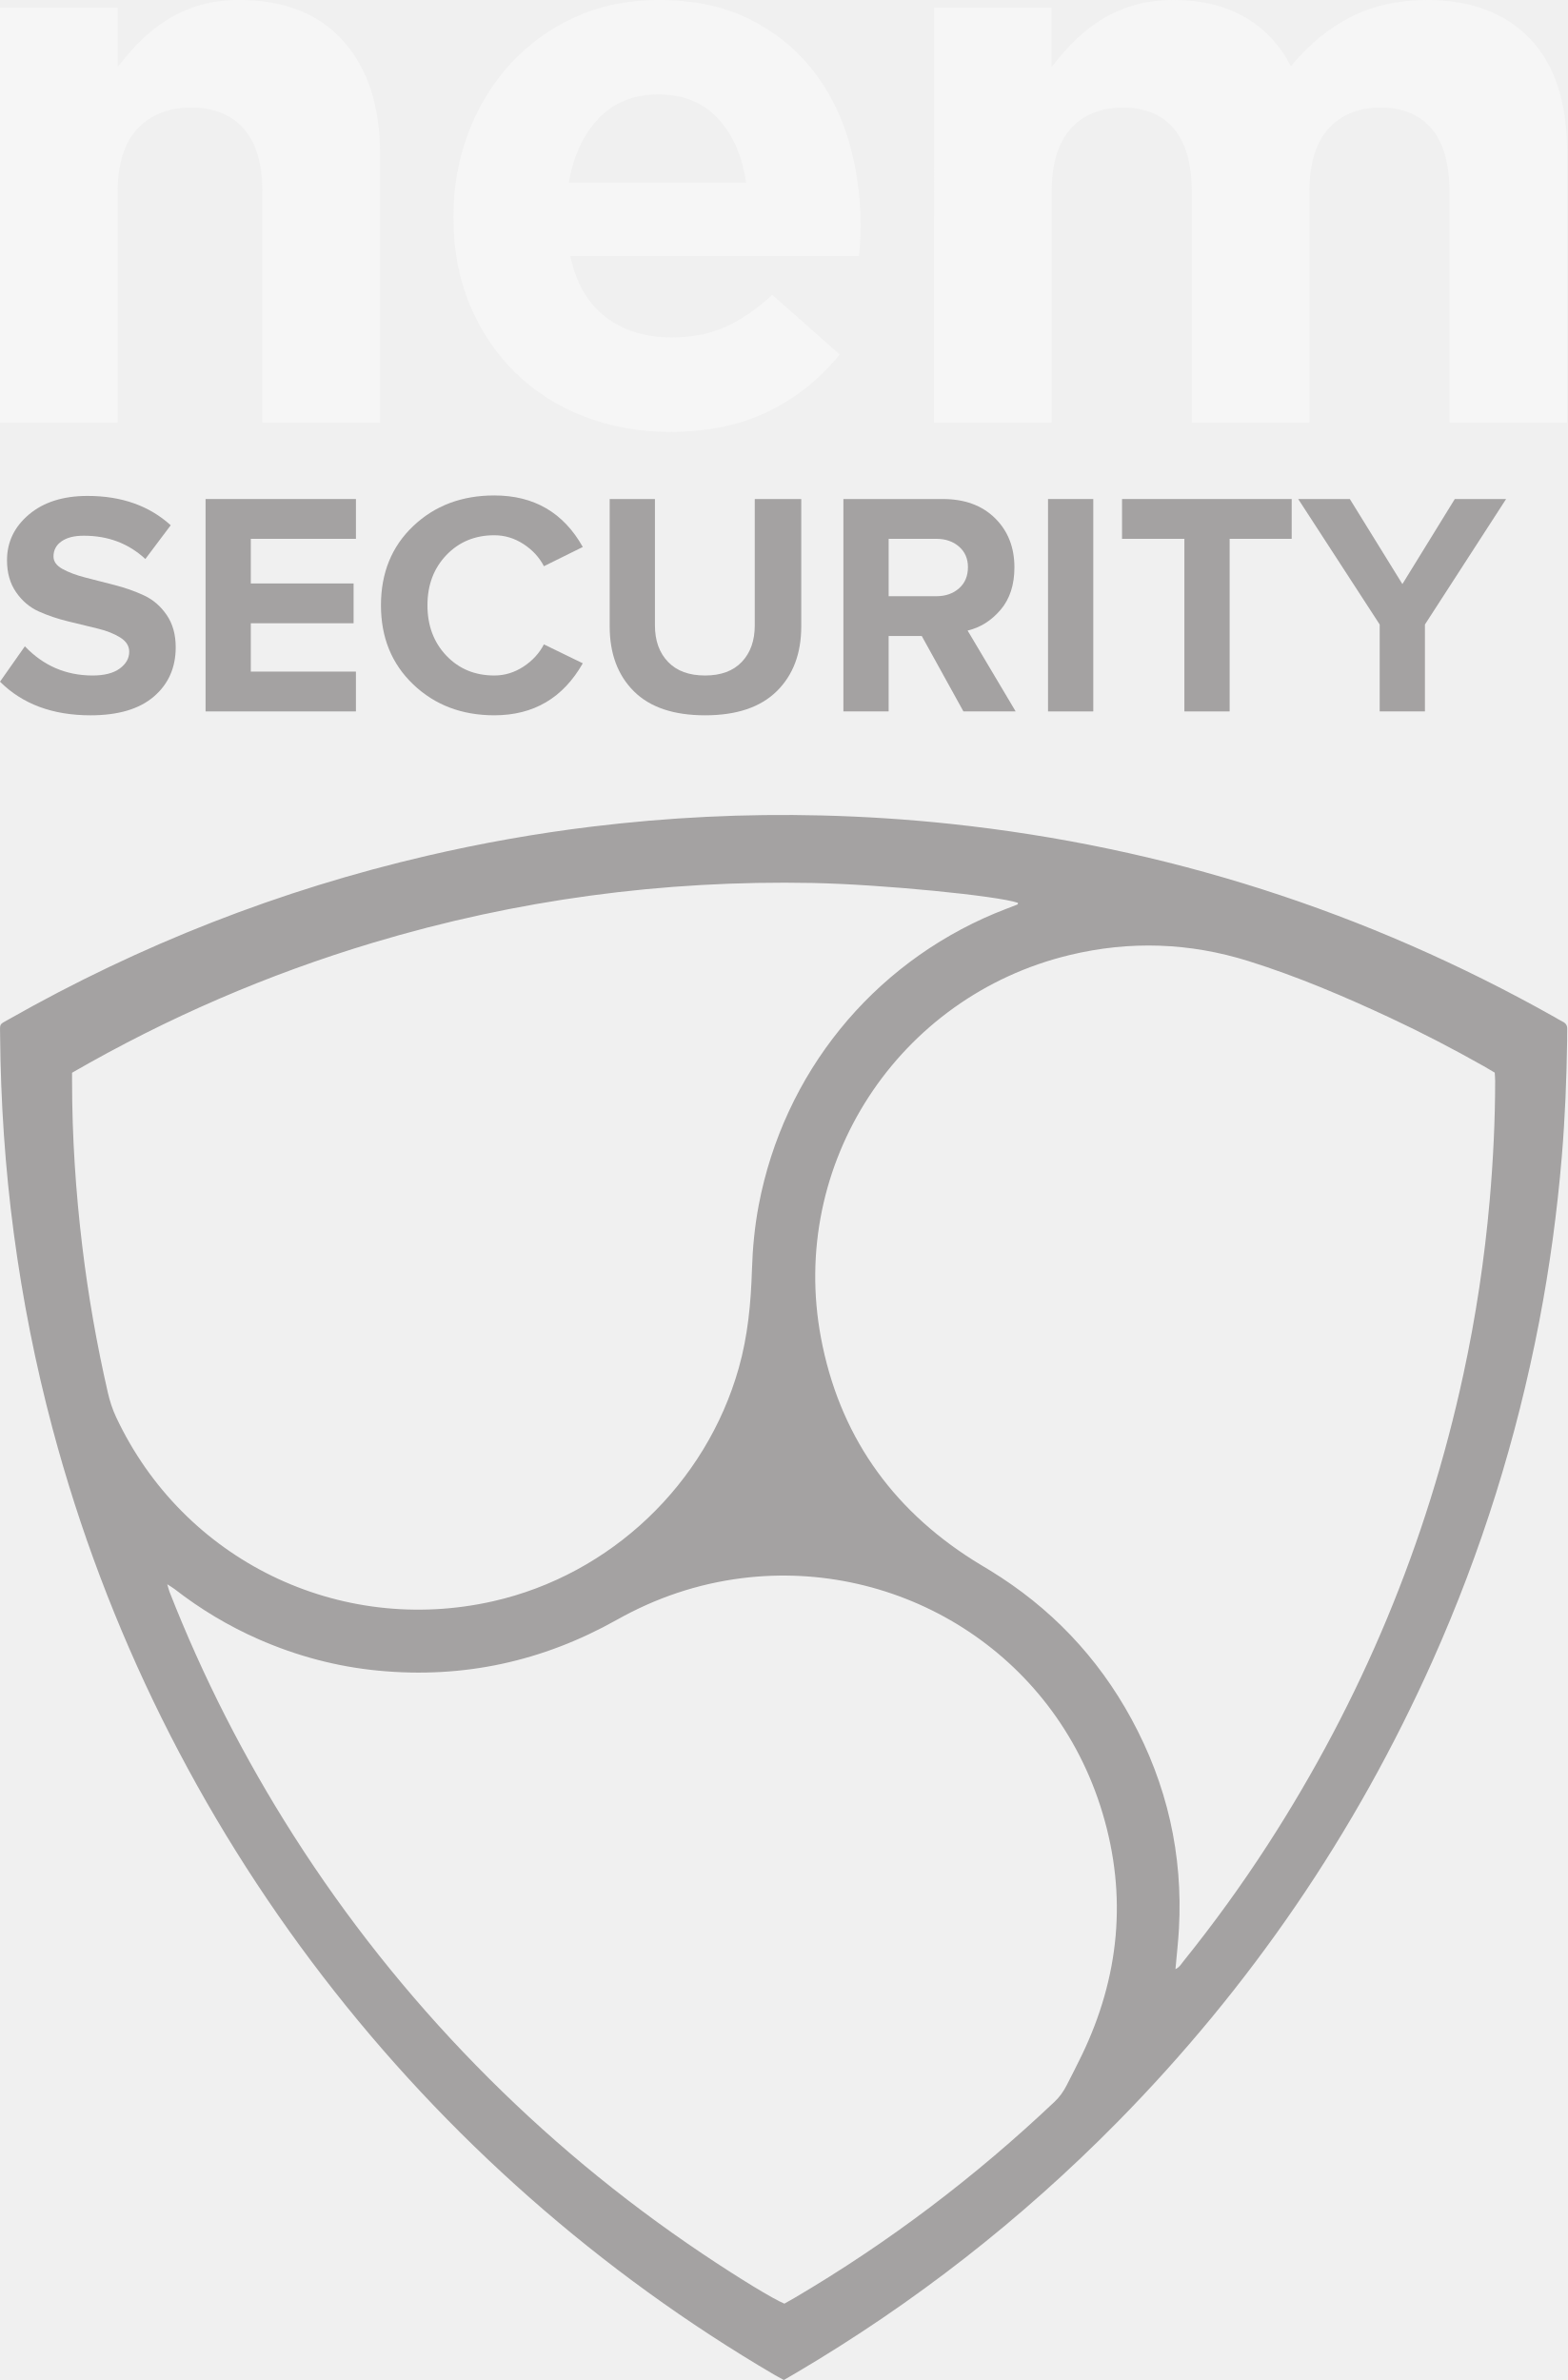
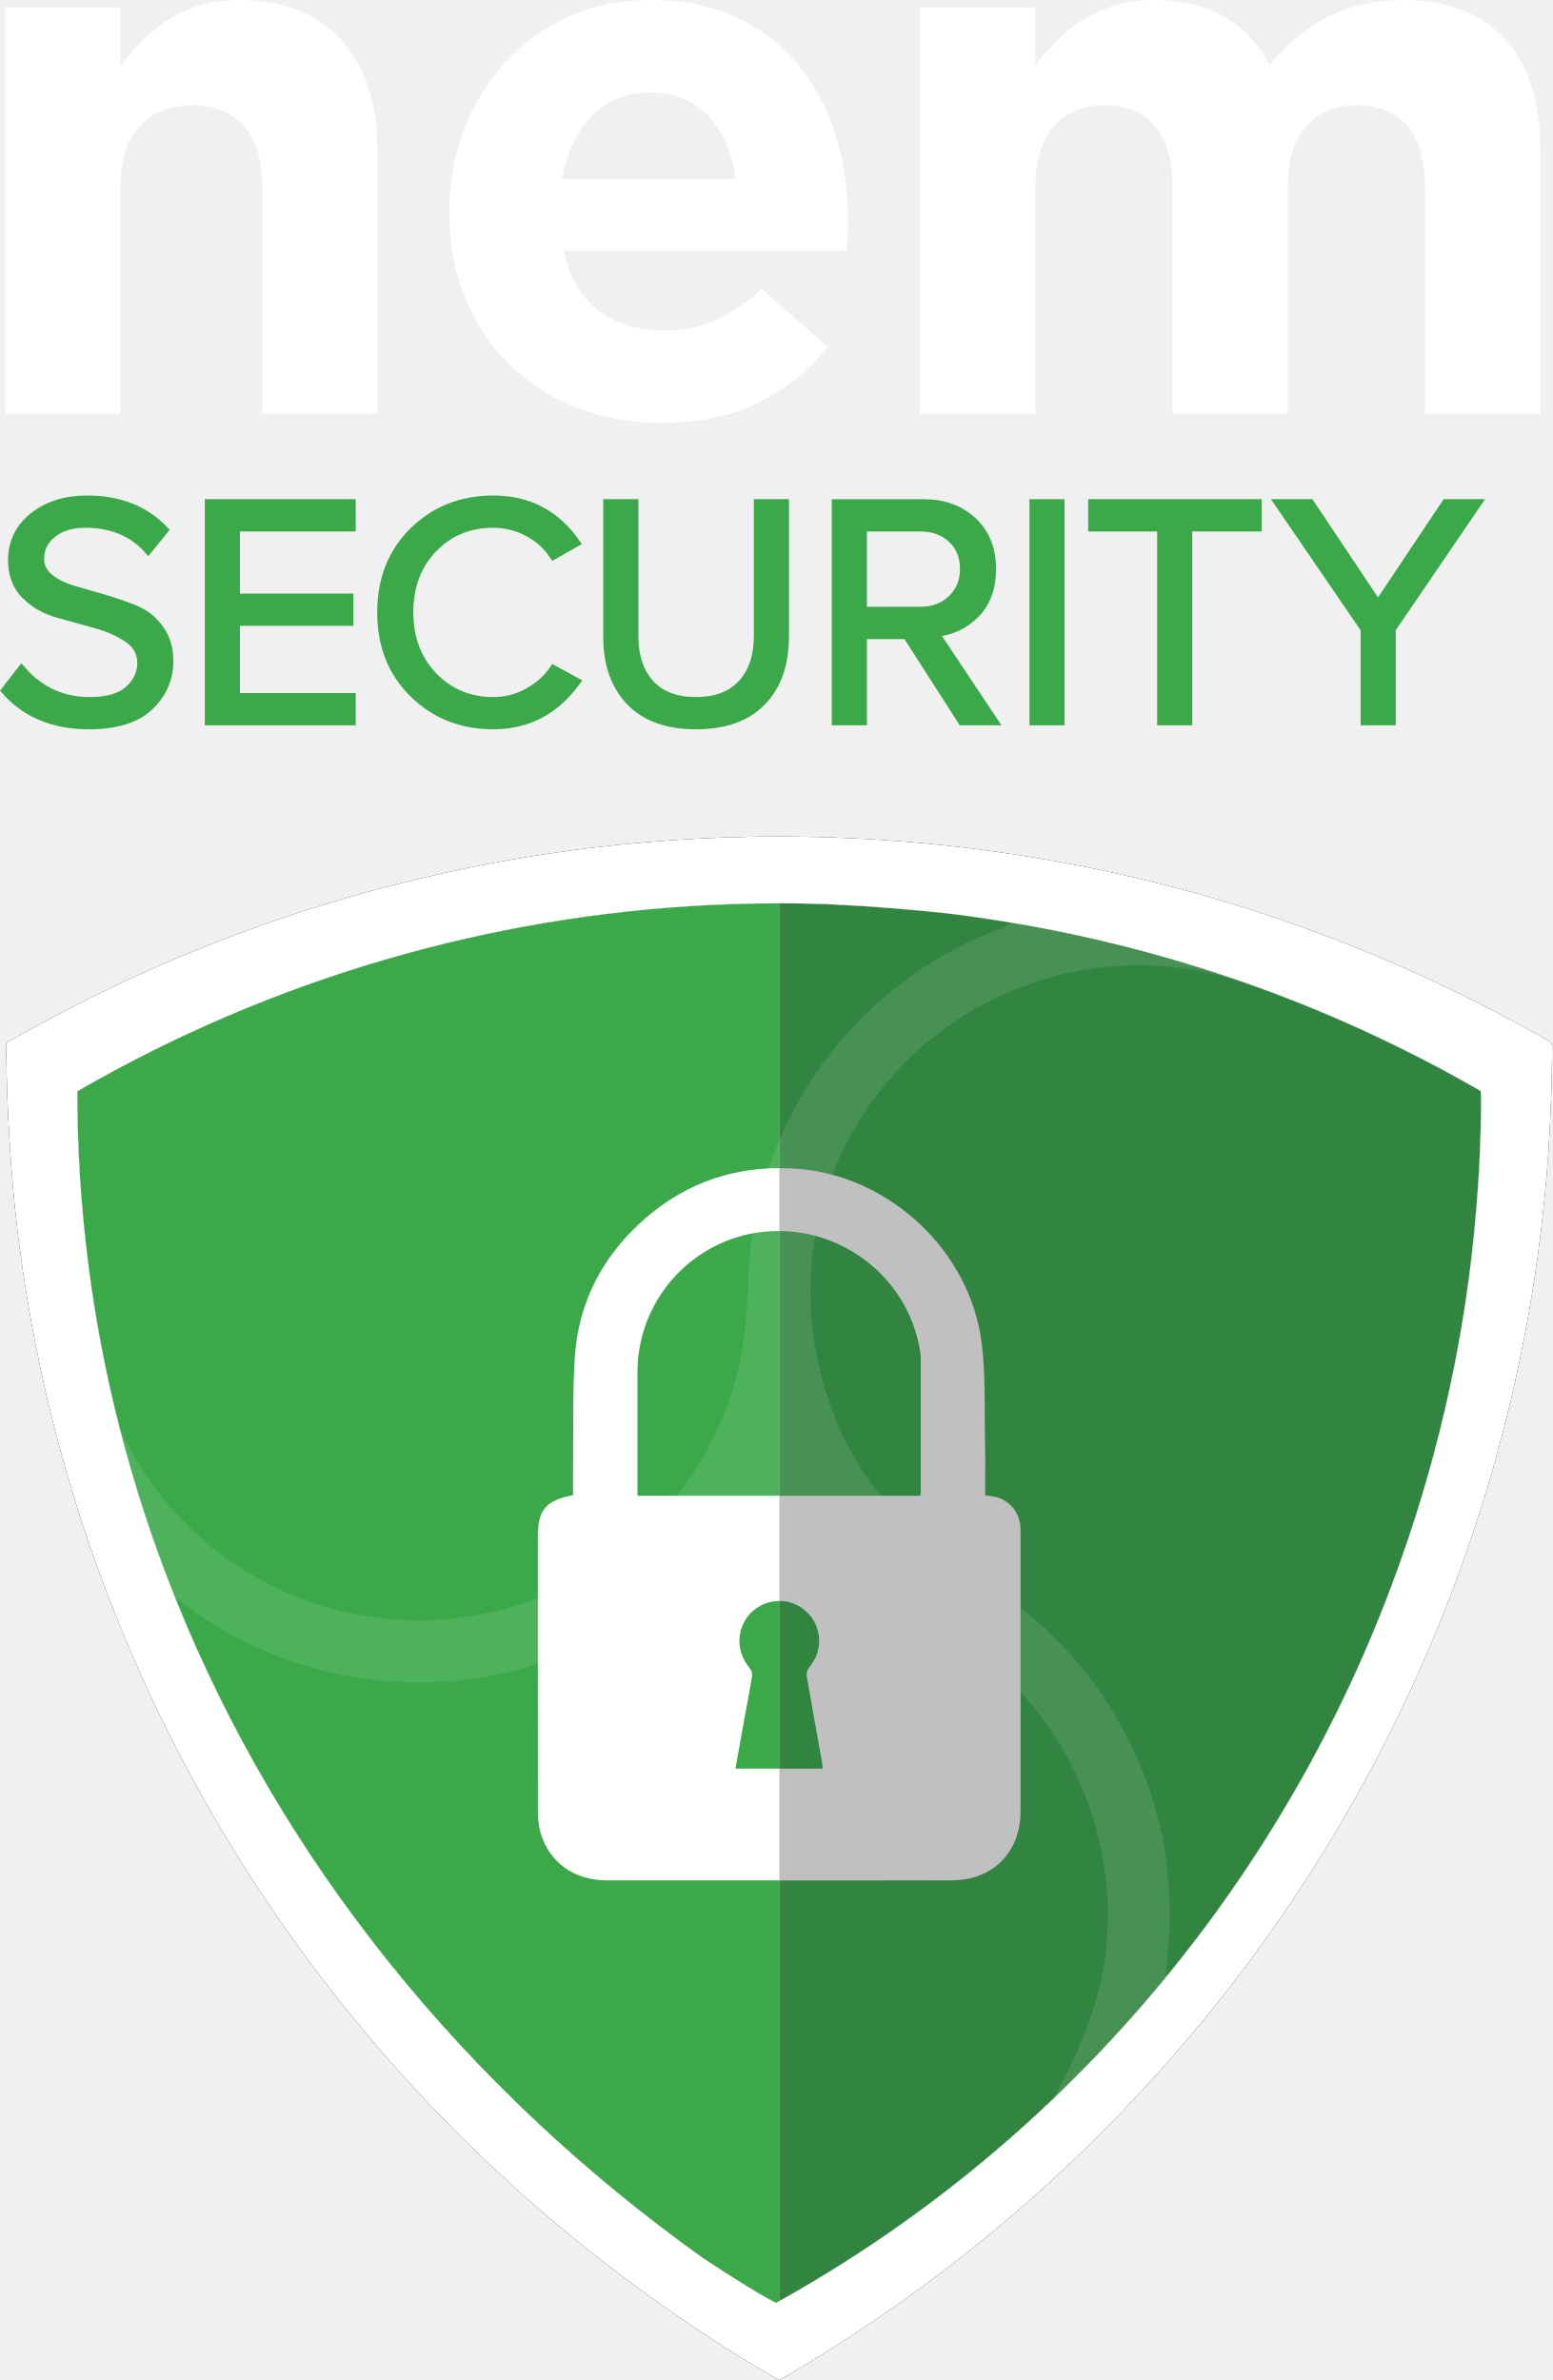
- <svg xmlns="http://www.w3.org/2000/svg" version="1.1" id="Layer_1" x="0px" y="0px" width="196.858px" height="298.96px" viewBox="21.98 0 196.858 298.96" enable-background="new 21.98 0 196.858 298.96" xml:space="preserve">
+ <svg xmlns="http://www.w3.org/2000/svg" xmlns:xlink="http://www.w3.org/1999/xlink" version="1.1" id="Layer_1" x="0px" y="0px" width="194.419px" height="298.172px" viewBox="0 0 194.419 298.172" enable-background="new 0 0 194.419 298.172" xml:space="preserve">
  <g>
-     <g>
-       <path fill="#A4A2A2" d="M21.98,85.628l3.125-4.444c2.317,2.434,5.143,3.656,8.477,3.669c1.497,0,2.643-0.291,3.438-0.875    c0.794-0.583,1.191-1.287,1.191-2.113c0-0.721-0.378-1.317-1.133-1.789c-0.755-0.472-1.693-0.844-2.812-1.116    c-1.12-0.272-2.354-0.572-3.701-0.9c-1.348-0.327-2.587-0.746-3.72-1.256c-1.133-0.51-2.08-1.313-2.842-2.411    c-0.762-1.097-1.143-2.437-1.143-4.018c0-2.284,0.921-4.202,2.764-5.754c1.842-1.551,4.293-2.326,7.354-2.326    c4.259,0,7.74,1.228,10.445,3.683l-3.185,4.24c-2.101-1.948-4.67-2.923-7.709-2.923c-0.026,0-0.046,0-0.059,0    c-1.172,0-2.093,0.235-2.764,0.706c-0.671,0.471-1.006,1.105-1.006,1.905c0,0.632,0.385,1.157,1.153,1.576    c0.77,0.42,1.715,0.773,2.838,1.062c1.123,0.288,2.351,0.604,3.682,0.945c1.331,0.341,2.565,0.777,3.702,1.307    c1.136,0.529,2.083,1.346,2.84,2.45s1.136,2.456,1.136,4.057c0,2.558-0.915,4.623-2.745,6.194    c-1.83,1.571-4.482,2.356-7.958,2.356C28.595,89.852,24.806,88.444,21.98,85.628z" />
-       <path fill="#A4A2A2" d="M47.801,89.364v-26.68h18.887v5H53.484v5.605h12.91v5h-12.91v6.074h13.203v5H47.801V89.364z" />
-       <path fill="#A4A2A2" d="M69.832,76.034c0-4.072,1.351-7.391,4.053-9.954c2.702-2.563,6.097-3.845,10.186-3.845    c4.987,0,8.691,2.158,11.113,6.473l-4.883,2.416c-0.586-1.126-1.445-2.056-2.578-2.789c-1.133-0.732-2.351-1.1-3.652-1.1    c-2.422,0-4.427,0.828-6.016,2.484c-1.589,1.656-2.383,3.762-2.383,6.314c0,2.552,0.791,4.661,2.373,6.324s3.59,2.494,6.025,2.494    c1.302,0,2.52-0.37,3.652-1.109c1.133-0.74,1.992-1.673,2.578-2.799l4.883,2.376c-2.474,4.355-6.179,6.532-11.113,6.532    c-4.076,0-7.468-1.29-10.176-3.87C71.186,83.402,69.832,80.086,69.832,76.034z" />
-       <path fill="#A4A2A2" d="M98.562,78.68V62.684h5.684v15.868c0,1.917,0.547,3.446,1.643,4.588c1.096,1.142,2.644,1.712,4.646,1.712    c2.001,0,3.544-0.57,4.626-1.712c1.083-1.142,1.624-2.671,1.624-4.588V62.684h5.84V78.68c0,3.411-1.025,6.126-3.077,8.145    c-2.051,2.019-5.052,3.027-9.003,3.027s-6.937-1.009-8.955-3.027C99.572,84.806,98.562,82.091,98.562,78.68z" />
-       <path fill="#A4A2A2" d="M127.918,89.364v-26.68h12.48c2.746,0,4.935,0.801,6.562,2.402c1.627,1.602,2.44,3.665,2.44,6.191    c0,2.188-0.58,3.962-1.737,5.322c-1.159,1.36-2.539,2.229-4.142,2.607l6.035,10.156h-6.562l-5.234-9.473h-4.159v9.473h-5.684    V89.364z M133.602,74.891h5.996c1.146,0,2.092-0.329,2.842-0.986c0.748-0.657,1.123-1.546,1.123-2.666    c0-1.067-0.375-1.927-1.123-2.578c-0.75-0.651-1.696-0.977-2.842-0.977h-5.996V74.891z" />
-       <path fill="#A4A2A2" d="M153.621,89.364v-26.68h5.684v26.68H153.621z" />
-       <path fill="#A4A2A2" d="M162.918,67.684v-5h21.309v5h-7.793v21.68h-5.684v-21.68H162.918z" />
-       <path fill="#A4A2A2" d="M185.047,62.684h6.484l6.602,10.684l6.582-10.684h6.445l-10.195,15.762v10.918h-5.684V78.446    L185.047,62.684z" />
+     <path d="M193.867,130.346c-0.347-0.17-0.672-0.379-1.007-0.568c-23.246-13.076-48.122-21.049-74.648-23.877   c-5.293-0.564-10.598-0.907-15.914-1.039c-9.492-0.24-18.954,0.231-28.379,1.378c-6.85,0.834-13.636,2.036-20.359,3.599   c-18.211,4.232-35.436,10.983-51.692,20.211c-1.216,0.689-1.087,0.459-1.076,1.879c0.03,3.359,0.158,6.712,0.348,10.06   c0.277,4.879,0.71,9.748,1.359,14.603c1.084,8.106,2.667,16.114,4.771,24.013c12.511,46.933,42.154,86.576,81.58,112.212   c0.112,0.071,0.221,0.148,0.334,0.221c2.424,1.569,4.88,3.091,7.376,4.554c0.329,0.192,0.669,0.365,1.069,0.583   c0.588-0.342,1.089-0.628,1.585-0.921c1.932-1.142,3.837-2.316,5.722-3.519c12.307-7.845,23.61-16.979,33.892-27.417   c16.424-16.672,29.427-35.688,38.974-57.059c6.014-13.458,10.383-27.438,13.164-41.913c1.297-6.742,2.212-13.535,2.786-20.375   c0.139-1.655,0.244-3.31,0.334-4.967c0.174-3.113,0.275-6.23,0.321-9.35c0.008-0.463-0.011-0.926,0.011-1.388   C194.438,130.825,194.261,130.538,193.867,130.346 M184.837,152.428c-0.634,7.226-1.714,14.38-3.245,21.468   c-1.602,7.414-3.664,14.637-6.167,21.677c-0.069,0.196-0.139,0.395-0.207,0.592c-0.272,0.755-0.554,1.505-0.835,2.256   c-0.246,0.663-0.493,1.326-0.747,1.984c-0.015,0.039-0.031,0.077-0.046,0.114c-14.595,37.617-41.71,68.698-76.081,87.819   c-0.101,0.06-0.194,0.12-0.291,0.18c-0.007-0.003-0.015-0.008-0.021-0.012c-1.665-0.819-5.319-3.065-9.16-5.627   c-29.798-21.258-52.921-49.818-66.094-82.712c-2.788-6.96-5.135-14.113-7-21.436c-3.438-13.498-5.255-27.562-5.255-42.014   c24.543-14.2,51.769-21.983,79.253-23.334c0.162-0.008,0.325-0.015,0.487-0.022c1.128-0.053,2.255-0.092,3.384-0.122   c0.287-0.007,0.573-0.018,0.86-0.023c1.19-0.026,2.378-0.04,3.568-0.043c0.139,0,0.279-0.003,0.419-0.003   c1.381,0,2.765,0.017,4.146,0.049c0.011,0,0.018,0,0.026,0c0.819,0.021,1.639,0.059,2.458,0.089   c4.602,0.205,10.043,0.647,14.438,1.13c2.311,0.278,4.616,0.613,6.914,0.983c11.064,1.78,21.986,4.621,32.612,8.521   c9.338,3.429,18.445,7.678,27.212,12.746c0.018,0.319,0.048,0.641,0.048,0.962C185.51,142.587,185.269,147.511,184.837,152.428" />
+     <path fill="#3BA949" d="M97.239,113.174c-1.188,0.002-2.378,0.016-3.568,0.043c-0.287,0.004-0.573,0.016-0.86,0.023   c-1.128,0.031-2.257,0.069-3.384,0.121c-0.163,0.008-0.325,0.016-0.487,0.023c-27.485,1.35-54.709,9.135-79.254,23.334   c0,14.452,1.818,28.516,5.257,42.015c1.864,7.322,4.212,14.475,6.999,21.435c13.173,32.894,36.296,61.454,66.093,82.712   c3.842,2.562,7.495,4.808,9.161,5.628c0.007,0.003,0.016,0.008,0.021,0.011c0.098-0.06,0.192-0.12,0.291-0.18   c0.029-0.018,0.061-0.036,0.092-0.052V113.17C97.48,113.172,97.359,113.174,97.239,113.174" />
+     <path fill="#328540" d="M185.464,136.689c-8.767-5.068-17.873-9.317-27.212-12.746c-10.624-3.9-21.548-6.742-32.612-8.521   c-2.298-0.37-4.604-0.705-6.914-0.983c-4.395-0.483-9.836-0.926-14.437-1.13c-0.821-0.03-1.64-0.068-2.459-0.089   c-0.009,0-0.016,0-0.025,0c-1.382-0.032-2.766-0.049-4.147-0.049c-0.02,0-0.038,0-0.058,0v175.115   c34.329-19.126,61.408-50.182,75.99-87.767c0.016-0.037,0.031-0.075,0.046-0.114c0.254-0.658,0.5-1.321,0.747-1.984   c0.281-0.751,0.562-1.501,0.835-2.256c0.068-0.197,0.139-0.396,0.207-0.592c2.503-7.04,4.566-14.263,6.167-21.677   c1.532-7.088,2.61-14.242,3.245-21.468c0.433-4.917,0.673-9.841,0.675-14.776C185.512,137.33,185.481,137.009,185.464,136.689" />
+     <g opacity="0.1">
+       <g>
+         <defs>
+           <rect id="SVGID_1_" x="0.782" y="104.799" width="193.637" height="193.373" />
+         </defs>
+         <clipPath id="SVGID_2_">
+           <use xlink:href="#SVGID_1_" overflow="visible" />
+         </clipPath>
+         <path clip-path="url(#SVGID_2_)" fill="#FFFFFF" d="M97.629,298.172c-0.399-0.218-0.74-0.391-1.07-0.583     c-43.263-25.337-75.976-67.04-89.288-116.984c-2.106-7.9-3.687-15.908-4.771-24.015c-1.095-8.187-1.637-16.407-1.708-24.663     c-0.011-1.419-0.14-1.188,1.075-1.879c16.257-9.228,33.482-15.979,51.694-20.21c6.723-1.562,13.509-2.766,20.359-3.6     c9.425-1.146,18.887-1.617,28.378-1.378c5.318,0.133,10.622,0.476,15.914,1.04c26.526,2.828,51.402,10.802,74.649,23.878     c0.334,0.188,0.659,0.399,1.006,0.567c0.393,0.193,0.57,0.48,0.551,0.92c-0.023,0.461-0.003,0.923-0.012,1.387     c-0.069,4.778-0.256,9.552-0.655,14.317c-0.574,6.84-1.489,13.634-2.786,20.374c-2.781,14.477-7.15,28.456-13.164,41.914     c-9.547,21.37-22.55,40.387-38.974,57.059c-11.856,12.038-25.064,22.345-39.613,30.936     C98.718,297.544,98.217,297.83,97.629,298.172 M9.688,136.649c0,0.455,0,0.8,0,1.146c0.005,6.788,0.448,13.551,1.259,20.288     c0.733,6.086,1.79,12.117,3.161,18.091c0.241,1.055,0.568,2.062,1.031,3.047c8.295,17.655,27.516,27.042,46.574,22.729     c14.531-3.291,26.306-14.489,30.349-28.826c1.118-3.963,1.499-8.016,1.624-12.105c0.083-2.7,0.336-5.381,0.844-8.035     c3.1-16.241,13.962-29.659,29.173-36.025c0.852-0.356,1.723-0.671,2.581-1.013c0.121-0.049,0.316-0.064,0.258-0.287     c-2.389-0.853-16.745-2.284-25.354-2.454c-18.472-0.365-36.576,2.063-54.281,7.37C33.906,124.473,21.525,129.816,9.688,136.649      M146.015,247.411c0.506-0.238,0.706-0.631,0.96-0.947c3.725-4.623,7.204-9.429,10.43-14.415     c11.593-17.914,19.681-37.289,24.188-58.153c1.532-7.088,2.611-14.242,3.245-21.468c0.433-4.917,0.673-9.84,0.675-14.776     c0-0.34-0.032-0.68-0.052-1.018c-0.479-0.282-0.903-0.543-1.34-0.788c-3.792-2.141-7.653-4.151-11.599-5.992     c-5.692-2.656-11.465-5.113-17.466-6.995c-7.306-2.29-14.685-2.544-22.129-0.75c-21.188,5.109-34.729,25.849-30.717,47.264     c2.225,11.875,8.595,21.034,18.81,27.502c0.684,0.432,1.383,0.84,2.073,1.262c7.463,4.569,13.312,10.686,17.49,18.369     c4.395,8.081,6.37,16.729,5.861,25.923C146.355,244.041,146.168,245.648,146.015,247.411 M97.694,288.737     c0.38-0.215,0.814-0.452,1.241-0.705c11.646-6.846,22.337-14.959,32.146-24.245c0.624-0.592,1.109-1.276,1.495-2.036     c0.629-1.236,1.27-2.467,1.871-3.717c4.64-9.646,5.634-19.641,2.556-29.913c-5.983-19.975-25.241-31.436-44.525-29.024     c-5.51,0.686-10.665,2.441-15.472,5.143c-9.189,5.162-18.99,7.288-29.474,6.287c-5.145-0.491-10.075-1.807-14.804-3.882     c-3.725-1.635-7.182-3.715-10.392-6.211c-0.224-0.174-0.476-0.312-0.892-0.58c0.138,0.457,0.194,0.711,0.288,0.951     c4.119,10.507,9.221,20.516,15.286,30.033c6.546,10.275,14.082,19.767,22.597,28.478c8.515,8.713,17.834,16.46,27.95,23.25     C92.015,285.551,96.326,288.184,97.694,288.737" />
+       </g>
    </g>
-     <g>
-       <g>
-         <path fill="#F6F6F6" d="M21.98,0.972h14.778v7.449c0.842-1.109,1.766-2.171,2.771-3.183c1.004-1.011,2.122-1.908,3.354-2.692     c1.23-0.784,2.592-1.403,4.083-1.861C48.457,0.229,50.142,0,52.022,0c5.638,0,9.997,1.718,13.076,5.153     c3.078,3.436,4.618,8.167,4.618,14.194v33.736H54.939V24.085c0-3.491-0.778-6.127-2.333-7.904     c-1.556-1.778-3.76-2.668-6.611-2.668c-2.852,0-5.104,0.89-6.757,2.668c-1.652,1.777-2.479,4.413-2.479,7.904v28.998H21.98V0.972     z" />
-         <path fill="#F6F6F6" d="M106.16,54.249c-3.888,0-7.503-0.649-10.84-1.944c-3.339-1.296-6.222-3.143-8.653-5.542     c-2.431-2.397-4.327-5.233-5.688-8.507c-1.361-3.272-2.042-6.918-2.042-10.937v-0.194c0-3.694,0.632-7.194,1.896-10.499     c1.264-3.306,3.029-6.189,5.299-8.653C88.4,5.51,91.106,3.566,94.25,2.14C97.393,0.714,100.876,0,104.702,0     c4.342,0,8.101,0.778,11.276,2.333c3.176,1.556,5.817,3.646,7.924,6.271c2.105,2.625,3.662,5.639,4.668,9.041     c1.004,3.403,1.507,6.952,1.507,10.646c0,0.583-0.017,1.2-0.05,1.847c-0.033,0.649-0.082,1.329-0.146,2.042H93.619     c0.712,3.37,2.187,5.915,4.423,7.632c2.236,1.718,5.007,2.576,8.313,2.576c2.462,0,4.667-0.42,6.611-1.264     c1.945-0.842,3.953-2.203,6.028-4.083l8.458,7.486c-2.464,3.047-5.444,5.429-8.944,7.146     C115.007,53.39,110.891,54.249,106.16,54.249z M115.688,22.944c-0.453-3.305-1.621-5.979-3.5-8.021     c-1.88-2.042-4.375-3.063-7.485-3.063c-3.111,0-5.624,1.006-7.535,3.014c-1.912,2.01-3.16,4.7-3.743,8.069L115.688,22.944     L115.688,22.944z" />
-         <path fill="#F6F6F6" d="M139.298,0.972h14.778v7.449c0.842-1.109,1.766-2.171,2.771-3.183c1.004-1.011,2.121-1.908,3.354-2.692     c1.23-0.784,2.607-1.403,4.132-1.861C165.855,0.229,167.557,0,169.438,0c3.436,0,6.4,0.718,8.896,2.154     c2.495,1.437,4.424,3.492,5.785,6.169c2.268-2.74,4.796-4.814,7.583-6.218C194.486,0.702,197.664,0,201.229,0     c5.508,0,9.819,1.621,12.931,4.861c3.11,3.242,4.667,8.006,4.667,14.292v33.93h-14.778V24.085c0-3.491-0.746-6.127-2.235-7.904     c-1.492-1.778-3.631-2.668-6.418-2.668s-4.975,0.89-6.562,2.668c-1.589,1.777-2.382,4.413-2.382,7.904v28.998h-14.777V24.085     c0-3.491-0.746-6.127-2.235-7.904c-1.492-1.778-3.631-2.668-6.418-2.668s-4.975,0.89-6.562,2.668     c-1.589,1.777-2.382,4.413-2.382,7.904v28.998h-14.778L139.298,0.972L139.298,0.972z" />
-       </g>
-       <path fill="#A4A2A2" d="M120.438,298.96c-0.408-0.222-0.754-0.399-1.088-0.594c-43.982-25.757-77.239-68.154-90.773-118.931    c-2.141-8.033-3.748-16.172-4.851-24.414c-1.113-8.321-1.663-16.68-1.735-25.071c-0.012-1.443-0.142-1.209,1.093-1.91    c16.527-9.382,34.039-16.245,52.553-20.547c6.835-1.588,13.734-2.812,20.698-3.659c9.582-1.165,19.201-1.644,28.852-1.402    c5.404,0.136,10.799,0.484,16.178,1.057c26.967,2.875,52.257,10.98,75.89,24.275c0.341,0.192,0.672,0.405,1.022,0.577    c0.4,0.196,0.58,0.487,0.561,0.934c-0.021,0.469-0.003,0.94-0.01,1.41c-0.071,4.859-0.262,9.712-0.668,14.555    c-0.582,6.953-1.514,13.861-2.831,20.713c-2.828,14.716-7.271,28.929-13.384,42.611c-9.705,21.726-22.924,41.058-39.621,58.009    c-12.053,12.235-25.482,22.715-40.272,31.448C121.545,298.32,121.036,298.611,120.438,298.96z M31.033,134.75    c0,0.462,0,0.813,0,1.163c0.005,6.902,0.456,13.778,1.281,20.628c0.745,6.186,1.819,12.316,3.213,18.391    c0.246,1.072,0.578,2.096,1.049,3.099c8.433,17.948,27.973,27.491,47.349,23.106c14.775-3.346,26.743-14.731,30.854-29.306    c1.137-4.03,1.523-8.149,1.652-12.308c0.084-2.746,0.342-5.469,0.857-8.17c3.152-16.51,14.195-30.151,29.659-36.623    c0.866-0.363,1.751-0.682,2.622-1.031c0.125-0.049,0.322-0.065,0.264-0.291c-2.43-0.866-17.023-2.322-25.777-2.494    c-18.781-0.37-37.185,2.098-55.184,7.493C55.654,122.371,43.068,127.803,31.033,134.75z M169.627,247.354    c0.516-0.242,0.719-0.64,0.977-0.961c3.787-4.703,7.326-9.586,10.605-14.654c11.784-18.215,20.006-37.91,24.589-59.121    c1.558-7.207,2.654-14.481,3.3-21.826c0.438-4.998,0.684-10.004,0.687-15.022c0-0.346-0.035-0.692-0.054-1.035    c-0.487-0.287-0.922-0.551-1.362-0.801c-3.856-2.176-7.78-4.22-11.793-6.092c-5.786-2.7-11.655-5.198-17.757-7.111    c-7.426-2.328-14.928-2.587-22.495-0.762c-21.541,5.194-35.308,26.278-31.229,48.05c2.262,12.071,8.737,21.383,19.123,27.959    c0.695,0.439,1.405,0.854,2.107,1.283c7.588,4.645,13.533,10.862,17.781,18.674c4.467,8.217,6.477,17.008,5.959,26.354    C169.975,243.928,169.785,245.561,169.627,247.354z M120.505,289.368c0.386-0.218,0.828-0.46,1.263-0.716    c11.838-6.963,22.707-15.209,32.678-24.648c0.636-0.602,1.128-1.299,1.521-2.072c0.64-1.257,1.29-2.509,1.901-3.779    c4.718-9.805,5.729-19.967,2.599-30.41c-6.085-20.305-25.661-31.957-45.265-29.508c-5.601,0.701-10.843,2.483-15.73,5.229    c-9.342,5.248-19.304,7.41-29.964,6.392c-5.23-0.5-10.242-1.836-15.05-3.947c-3.786-1.662-7.302-3.776-10.565-6.312    c-0.227-0.177-0.483-0.316-0.906-0.591c0.14,0.466,0.198,0.724,0.293,0.968c4.187,10.683,9.374,20.857,15.539,30.533    c6.655,10.445,14.316,20.094,22.973,28.951s18.13,16.734,28.414,23.635C114.73,286.128,119.113,288.805,120.505,289.368z" />
-     </g>
+     <path fill="#FFFFFF" d="M193.867,130.346c-0.347-0.17-0.672-0.379-1.007-0.568c-23.246-13.076-48.122-21.049-74.648-23.877   c-5.293-0.564-10.598-0.907-15.914-1.039c-9.492-0.24-18.954,0.231-28.379,1.378c-6.85,0.834-13.636,2.036-20.359,3.599   c-18.211,4.232-35.436,10.983-51.692,20.211c-1.216,0.689-1.087,0.459-1.076,1.879c0.03,3.359,0.158,6.712,0.348,10.06   c0.277,4.879,0.71,9.748,1.359,14.603c1.084,8.106,2.667,16.114,4.771,24.013c12.511,46.933,42.154,86.576,81.58,112.212   c0.112,0.071,0.221,0.148,0.334,0.221c2.424,1.569,4.88,3.091,7.376,4.554c0.329,0.192,0.669,0.365,1.069,0.583   c0.588-0.342,1.089-0.628,1.585-0.921c1.932-1.142,3.837-2.316,5.722-3.519c12.307-7.845,23.61-16.979,33.892-27.417   c16.424-16.672,29.427-35.688,38.974-57.059c6.014-13.458,10.383-27.438,13.164-41.913c1.297-6.742,2.212-13.535,2.786-20.375   c0.139-1.655,0.244-3.31,0.334-4.967c0.174-3.113,0.275-6.23,0.321-9.35c0.008-0.463-0.011-0.926,0.011-1.388   C194.438,130.825,194.261,130.538,193.867,130.346 M184.837,152.428c-0.634,7.226-1.714,14.38-3.245,21.468   c-1.602,7.414-3.664,14.637-6.167,21.677c-0.069,0.196-0.139,0.395-0.207,0.592c-0.272,0.755-0.554,1.505-0.835,2.256   c-0.246,0.663-0.493,1.326-0.747,1.984c-0.015,0.039-0.031,0.077-0.046,0.114c-14.595,37.617-41.71,68.698-76.081,87.819   c-0.101,0.06-0.194,0.12-0.291,0.18c-0.007-0.003-0.015-0.008-0.021-0.012c-1.665-0.819-5.319-3.065-9.16-5.627   c-29.798-21.258-52.921-49.818-66.094-82.712c-2.788-6.96-5.135-14.113-7-21.436c-3.438-13.498-5.255-27.562-5.255-42.014   c24.543-14.2,51.769-21.983,79.253-23.334c0.162-0.008,0.325-0.015,0.487-0.022c1.128-0.053,2.255-0.092,3.384-0.122   c0.287-0.007,0.573-0.018,0.86-0.023c1.19-0.026,2.378-0.04,3.568-0.043c0.139,0,0.279-0.003,0.419-0.003   c1.381,0,2.765,0.017,4.146,0.049c0.011,0,0.018,0,0.026,0c0.819,0.021,1.639,0.059,2.458,0.089   c4.602,0.205,10.043,0.647,14.438,1.13c2.311,0.278,4.616,0.613,6.914,0.983c11.064,1.78,21.986,4.621,32.612,8.521   c9.338,3.429,18.445,7.678,27.212,12.746c0.018,0.319,0.048,0.641,0.048,0.962C185.51,142.587,185.269,147.511,184.837,152.428" />
+     <path fill="#FFFFFF" d="M92.121,221.581c0.316-1.774,0.615-3.471,0.923-5.161c0.395-2.177,0.825-4.346,1.171-6.527   c0.053-0.327-0.188-0.771-0.42-1.056c-1.42-1.749-1.578-4.138-0.354-6.008c0.948-1.449,2.55-2.263,4.215-2.25v-13.182H79.851   v-1.049c0-4.816,0-9.634,0-14.449c0-7.893,5.245-14.84,12.848-17.015c1.658-0.475,3.322-0.667,4.958-0.656v-7.878   c-6.612-0.007-12.483,2.268-17.488,6.88c-4.87,4.491-7.709,10.093-8.161,16.715c-0.289,4.256-0.169,8.538-0.222,12.812   c-0.019,1.504-0.003,3.011-0.003,4.562c-3.415,0.634-4.416,1.848-4.416,5.192c-0.001,11.466-0.006,22.931,0.011,34.399   c0.002,0.827,0.067,1.679,0.272,2.475c0.986,3.835,4.188,6.19,8.359,6.195c4.979,0.007,9.958,0.001,14.936,0   c2.237,0,4.475,0.001,6.712,0.002v-14.003H92.121z" />
+     <path fill="#C0C0C0" d="M127.831,191.656c-0.002-2.019-1.258-3.664-3.124-4.125c-0.392-0.095-0.8-0.119-1.31-0.193   c0-2.176,0.038-4.29-0.007-6.404c-0.095-4.204,0.09-8.445-0.417-12.601c-1.413-11.545-11.469-20.991-23.011-21.898   c-0.778-0.061-1.546-0.083-2.305-0.084v7.878c8.625,0.052,16.434,6.442,17.648,15.444c0.028,0.223,0.031,0.447,0.031,0.672   c0.004,5.46,0.004,10.918,0,16.376c0,0.19-0.022,0.38-0.041,0.676H97.658v13.183c0.476,0.004,0.959,0.064,1.431,0.211   c2.1,0.649,3.561,2.655,3.517,4.878c-0.023,1.23-0.489,2.293-1.259,3.255c-0.219,0.272-0.354,0.741-0.295,1.079   c0.603,3.538,1.253,7.064,1.887,10.599c0.053,0.302,0.066,0.614,0.104,0.98h-5.385v14.002c7.205,0.004,14.409,0.008,21.614-0.012   c5.067-0.015,8.533-3.512,8.555-8.553c0.011-2.729,0.004-5.459,0.006-8.19C127.833,209.771,127.838,200.714,127.831,191.656" />
+     <path fill="#FFFFFF" d="M0.649,0.95h14.436v7.277c0.821-1.084,1.724-2.121,2.706-3.109c0.981-0.988,2.073-1.863,3.277-2.63   c1.2-0.764,2.531-1.371,3.988-1.818C26.512,0.224,28.156,0,29.994,0c5.507,0,9.765,1.678,12.772,5.034   c3.006,3.356,4.511,7.977,4.511,13.863v32.954H32.842V23.526c0-3.41-0.759-5.985-2.279-7.72c-1.519-1.736-3.673-2.606-6.458-2.606   c-2.786,0-4.986,0.87-6.6,2.606c-1.614,1.735-2.421,4.31-2.421,7.72v28.325H0.649V0.95z" />
+     <path fill="#FFFFFF" d="M82.874,52.991c-3.797,0-7.328-0.634-10.587-1.9c-3.262-1.265-6.079-3.069-8.452-5.413   c-2.375-2.341-4.226-5.111-5.556-8.31c-1.33-3.195-1.995-6.756-1.995-10.683v-0.19c0-3.609,0.618-7.026,1.852-10.256   c1.235-3.229,2.958-6.044,5.175-8.451c2.216-2.406,4.858-4.305,7.931-5.698C74.312,0.698,77.714,0,81.451,0   c4.24,0,7.913,0.76,11.015,2.279c3.103,1.521,5.682,3.562,7.74,6.126c2.057,2.564,3.576,5.508,4.56,8.832   c0.979,3.323,1.47,6.789,1.47,10.398c0,0.57-0.016,1.172-0.047,1.804c-0.033,0.633-0.08,1.299-0.141,1.995H70.625   c0.697,3.292,2.137,5.777,4.321,7.455c2.184,1.678,4.89,2.516,8.119,2.516c2.406,0,4.559-0.411,6.458-1.234   c1.899-0.821,3.86-2.151,5.888-3.988l8.261,7.312c-2.406,2.977-5.317,5.304-8.735,6.981C91.517,52.151,87.496,52.991,82.874,52.991    M92.182,22.412c-0.444-3.229-1.583-5.841-3.418-7.834c-1.837-1.995-4.274-2.992-7.312-2.992c-3.039,0-5.493,0.983-7.36,2.944   c-1.869,1.962-3.087,4.591-3.656,7.882H92.182z" />
+     <path fill="#FFFFFF" d="M115.245,0.95h14.435v7.277c0.821-1.084,1.726-2.121,2.706-3.109s2.073-1.863,3.278-2.63   c1.2-0.764,2.545-1.371,4.035-1.818c1.484-0.447,3.148-0.67,4.985-0.67c3.355,0,6.25,0.702,8.689,2.104   c2.437,1.404,4.32,3.411,5.649,6.026c2.216-2.677,4.685-4.702,7.408-6.074C169.153,0.687,172.256,0,175.736,0   c5.383,0,9.595,1.584,12.631,4.749c3.039,3.166,4.56,7.819,4.56,13.959v33.143h-14.434V23.526c0-3.41-0.729-5.985-2.185-7.72   c-1.458-1.736-3.546-2.606-6.268-2.606c-2.724,0-4.86,0.87-6.412,2.606c-1.552,1.735-2.326,4.31-2.326,7.72v28.325h-14.434V23.526   c0-3.41-0.729-5.985-2.185-7.72c-1.458-1.736-3.547-2.606-6.268-2.606c-2.723,0-4.86,0.87-6.412,2.606   c-1.551,1.735-2.325,4.31-2.325,7.72v28.325h-14.435V0.95z" />
+     <path fill="#3BA949" d="M0.649,86.505l2.04-2.625c2.268,2.632,5.122,3.948,8.563,3.948c2.215,0,3.842-0.476,4.881-1.429   c1.041-0.952,1.561-2.06,1.561-3.326c0-1.278-0.554-2.297-1.662-3.056c-1.109-0.759-2.457-1.36-4.043-1.801   c-1.585-0.442-3.175-0.885-4.768-1.328c-1.594-0.443-2.944-1.217-4.05-2.324c-1.107-1.104-1.662-2.57-1.662-4.395   c0-2.231,0.887-4.053,2.663-5.469c1.772-1.414,4.027-2.121,6.76-2.121c4.016,0,7.236,1.274,9.663,3.822l-2.04,2.505   c-1.934-2.191-4.568-3.287-7.902-3.287c-1.64,0-2.988,0.409-4.042,1.224c-1.053,0.815-1.58,1.869-1.58,3.163   c0,0.97,0.401,1.772,1.205,2.405c0.802,0.634,1.792,1.122,2.967,1.463c1.175,0.34,2.473,0.718,3.891,1.129   c1.418,0.413,2.723,0.868,3.913,1.364c1.189,0.497,2.188,1.303,2.998,2.415c0.807,1.113,1.212,2.458,1.212,4.035   c0,2.217-0.827,4.112-2.481,5.688c-1.654,1.575-4.188,2.363-7.602,2.363C6.704,90.868,3.21,89.415,0.649,86.505" />
+     <path fill="none" stroke="#3BA949" stroke-miterlimit="10" d="M0.649,86.505l2.04-2.625c2.268,2.632,5.122,3.948,8.563,3.948   c2.215,0,3.842-0.476,4.881-1.429c1.041-0.952,1.561-2.06,1.561-3.326c0-1.278-0.554-2.297-1.662-3.056   c-1.109-0.759-2.457-1.36-4.043-1.801c-1.585-0.442-3.175-0.885-4.768-1.328c-1.594-0.443-2.944-1.217-4.05-2.324   c-1.107-1.104-1.662-2.57-1.662-4.395c0-2.231,0.887-4.053,2.663-5.469c1.772-1.414,4.027-2.121,6.76-2.121   c4.016,0,7.236,1.274,9.663,3.822l-2.04,2.505c-1.934-2.191-4.568-3.287-7.902-3.287c-1.64,0-2.988,0.409-4.042,1.224   c-1.053,0.815-1.58,1.869-1.58,3.163c0,0.97,0.401,1.772,1.205,2.405c0.802,0.634,1.792,1.122,2.967,1.463   c1.175,0.34,2.473,0.718,3.891,1.129c1.418,0.413,2.723,0.868,3.913,1.364c1.189,0.497,2.188,1.303,2.998,2.415   c0.807,1.113,1.212,2.458,1.212,4.035c0,2.217-0.827,4.112-2.481,5.688c-1.654,1.575-4.188,2.363-7.602,2.363   C6.704,90.868,3.21,89.415,0.649,86.505z" />
+     <polygon fill="#3BA949" points="26.153,90.368 26.153,63.04 44.06,63.04 44.06,66.081 29.554,66.081 29.554,74.864 43.759,74.864    43.759,77.905 29.554,77.905 29.554,87.326 44.06,87.326 44.06,90.368  " />
+     <polygon fill="none" stroke="#3BA949" stroke-miterlimit="10" points="26.153,90.368 26.153,63.04 44.06,63.04 44.06,66.081    29.554,66.081 29.554,74.864 43.759,74.864 43.759,77.905 29.554,77.905 29.554,87.326 44.06,87.326 44.06,90.368  " />
+     <path fill="#3BA949" d="M51.781,86.908c-2.688-2.642-4.031-6.036-4.031-10.184s1.343-7.543,4.031-10.183   c2.688-2.642,6.026-3.961,10.015-3.961c4.4,0,7.854,1.808,10.362,5.42l-2.82,1.601c-0.788-1.2-1.859-2.164-3.212-2.89   c-1.354-0.728-2.797-1.09-4.33-1.09c-3.028,0-5.54,1.037-7.534,3.111c-1.993,2.073-2.99,4.738-2.99,7.992   c0,3.228,1.002,5.886,3.01,7.972c2.008,2.088,4.511,3.131,7.514,3.131c1.533,0,2.973-0.37,4.32-1.11   c1.347-0.741,2.421-1.697,3.222-2.872l2.86,1.561c-2.641,3.642-6.109,5.463-10.402,5.463   C57.807,90.869,54.469,89.549,51.781,86.908" />
+     <path fill="none" stroke="#3BA949" stroke-miterlimit="10" d="M51.781,86.908c-2.688-2.642-4.031-6.036-4.031-10.184   s1.343-7.543,4.031-10.183c2.688-2.642,6.026-3.961,10.015-3.961c4.4,0,7.854,1.808,10.362,5.42l-2.82,1.601   c-0.788-1.2-1.859-2.164-3.212-2.89c-1.354-0.728-2.797-1.09-4.33-1.09c-3.028,0-5.54,1.037-7.534,3.111   c-1.993,2.073-2.99,4.738-2.99,7.992c0,3.228,1.002,5.886,3.01,7.972c2.008,2.088,4.511,3.131,7.514,3.131   c1.533,0,2.973-0.37,4.32-1.11c1.347-0.741,2.421-1.697,3.222-2.872l2.86,1.561c-2.641,3.642-6.109,5.463-10.402,5.463   C57.807,90.869,54.469,89.549,51.781,86.908z" />
+     <path fill="#3BA949" d="M76.06,79.765V63.04h3.4v16.625c0,2.534,0.661,4.529,1.984,5.983c1.321,1.453,3.228,2.18,5.718,2.18   c2.492,0,4.408-0.724,5.75-2.169c1.341-1.448,2.013-3.444,2.013-5.994V63.04h3.401v16.685c0,3.469-0.955,6.193-2.863,8.173   c-1.91,1.98-4.673,2.971-8.291,2.971c-3.592,0-6.342-0.991-8.25-2.971C77.014,85.917,76.06,83.206,76.06,79.765" />
+     <path fill="none" stroke="#3BA949" stroke-miterlimit="10" d="M76.06,79.765V63.04h3.4v16.625c0,2.534,0.661,4.529,1.984,5.983   c1.321,1.453,3.228,2.18,5.718,2.18c2.492,0,4.408-0.724,5.75-2.169c1.341-1.448,2.013-3.444,2.013-5.994V63.04h3.401v16.685   c0,3.469-0.955,6.193-2.863,8.173c-1.91,1.98-4.673,2.971-8.291,2.971c-3.592,0-6.342-0.991-8.25-2.971   C77.014,85.917,76.06,83.206,76.06,79.765z" />
+     <path fill="#3BA949" d="M104.682,90.368V63.041h10.984c2.534,0,4.602,0.75,6.203,2.25c1.6,1.5,2.4,3.498,2.4,5.993   c0,2.362-0.69,4.244-2.071,5.647c-1.38,1.403-3.072,2.186-5.072,2.35l7.383,11.088h-4.021l-6.921-10.802h-5.482v10.802H104.682z    M108.084,76.523h7.162c1.614,0,2.934-0.493,3.962-1.479c1.026-0.988,1.54-2.242,1.54-3.761c0-1.561-0.514-2.818-1.54-3.771   c-1.028-0.955-2.348-1.431-3.962-1.431h-7.162V76.523z" />
+     <path fill="none" stroke="#3BA949" stroke-miterlimit="10" d="M104.682,90.368V63.041h10.984c2.534,0,4.602,0.75,6.203,2.25   c1.6,1.5,2.4,3.498,2.4,5.993c0,2.362-0.69,4.244-2.071,5.647c-1.38,1.403-3.072,2.186-5.072,2.35l7.383,11.088h-4.021   l-6.921-10.802h-5.482v10.802H104.682z M108.084,76.523h7.162c1.614,0,2.934-0.493,3.962-1.479c1.026-0.988,1.54-2.242,1.54-3.761   c0-1.561-0.514-2.818-1.54-3.771c-1.028-0.955-2.348-1.431-3.962-1.431h-7.162V76.523z" />
+     <rect x="129.445" y="63.04" fill="#3BA949" width="3.401" height="27.329" />
+     <rect x="129.445" y="63.04" fill="none" stroke="#3BA949" stroke-miterlimit="10" width="3.401" height="27.329" />
+     <polygon fill="#3BA949" points="136.804,66.081 136.804,63.04 157.53,63.04 157.53,66.081 148.847,66.081 148.847,90.368    145.446,90.368 145.446,66.081  " />
+     <polygon fill="none" stroke="#3BA949" stroke-miterlimit="10" points="136.804,66.081 136.804,63.04 157.53,63.04 157.53,66.081    148.847,66.081 148.847,90.368 145.446,90.368 145.446,66.081  " />
+     <polygon fill="#3BA949" points="160.144,63.04 164.126,63.04 172.61,75.744 181.093,63.04 185.071,63.04 174.328,78.805    174.328,90.369 170.929,90.369 170.929,78.805  " />
+     <polygon fill="none" stroke="#3BA949" stroke-miterlimit="10" points="160.144,63.04 164.126,63.04 172.61,75.744 181.093,63.04    185.071,63.04 174.328,78.805 174.328,90.369 170.929,90.369 170.929,78.805  " />
  </g>
</svg>
